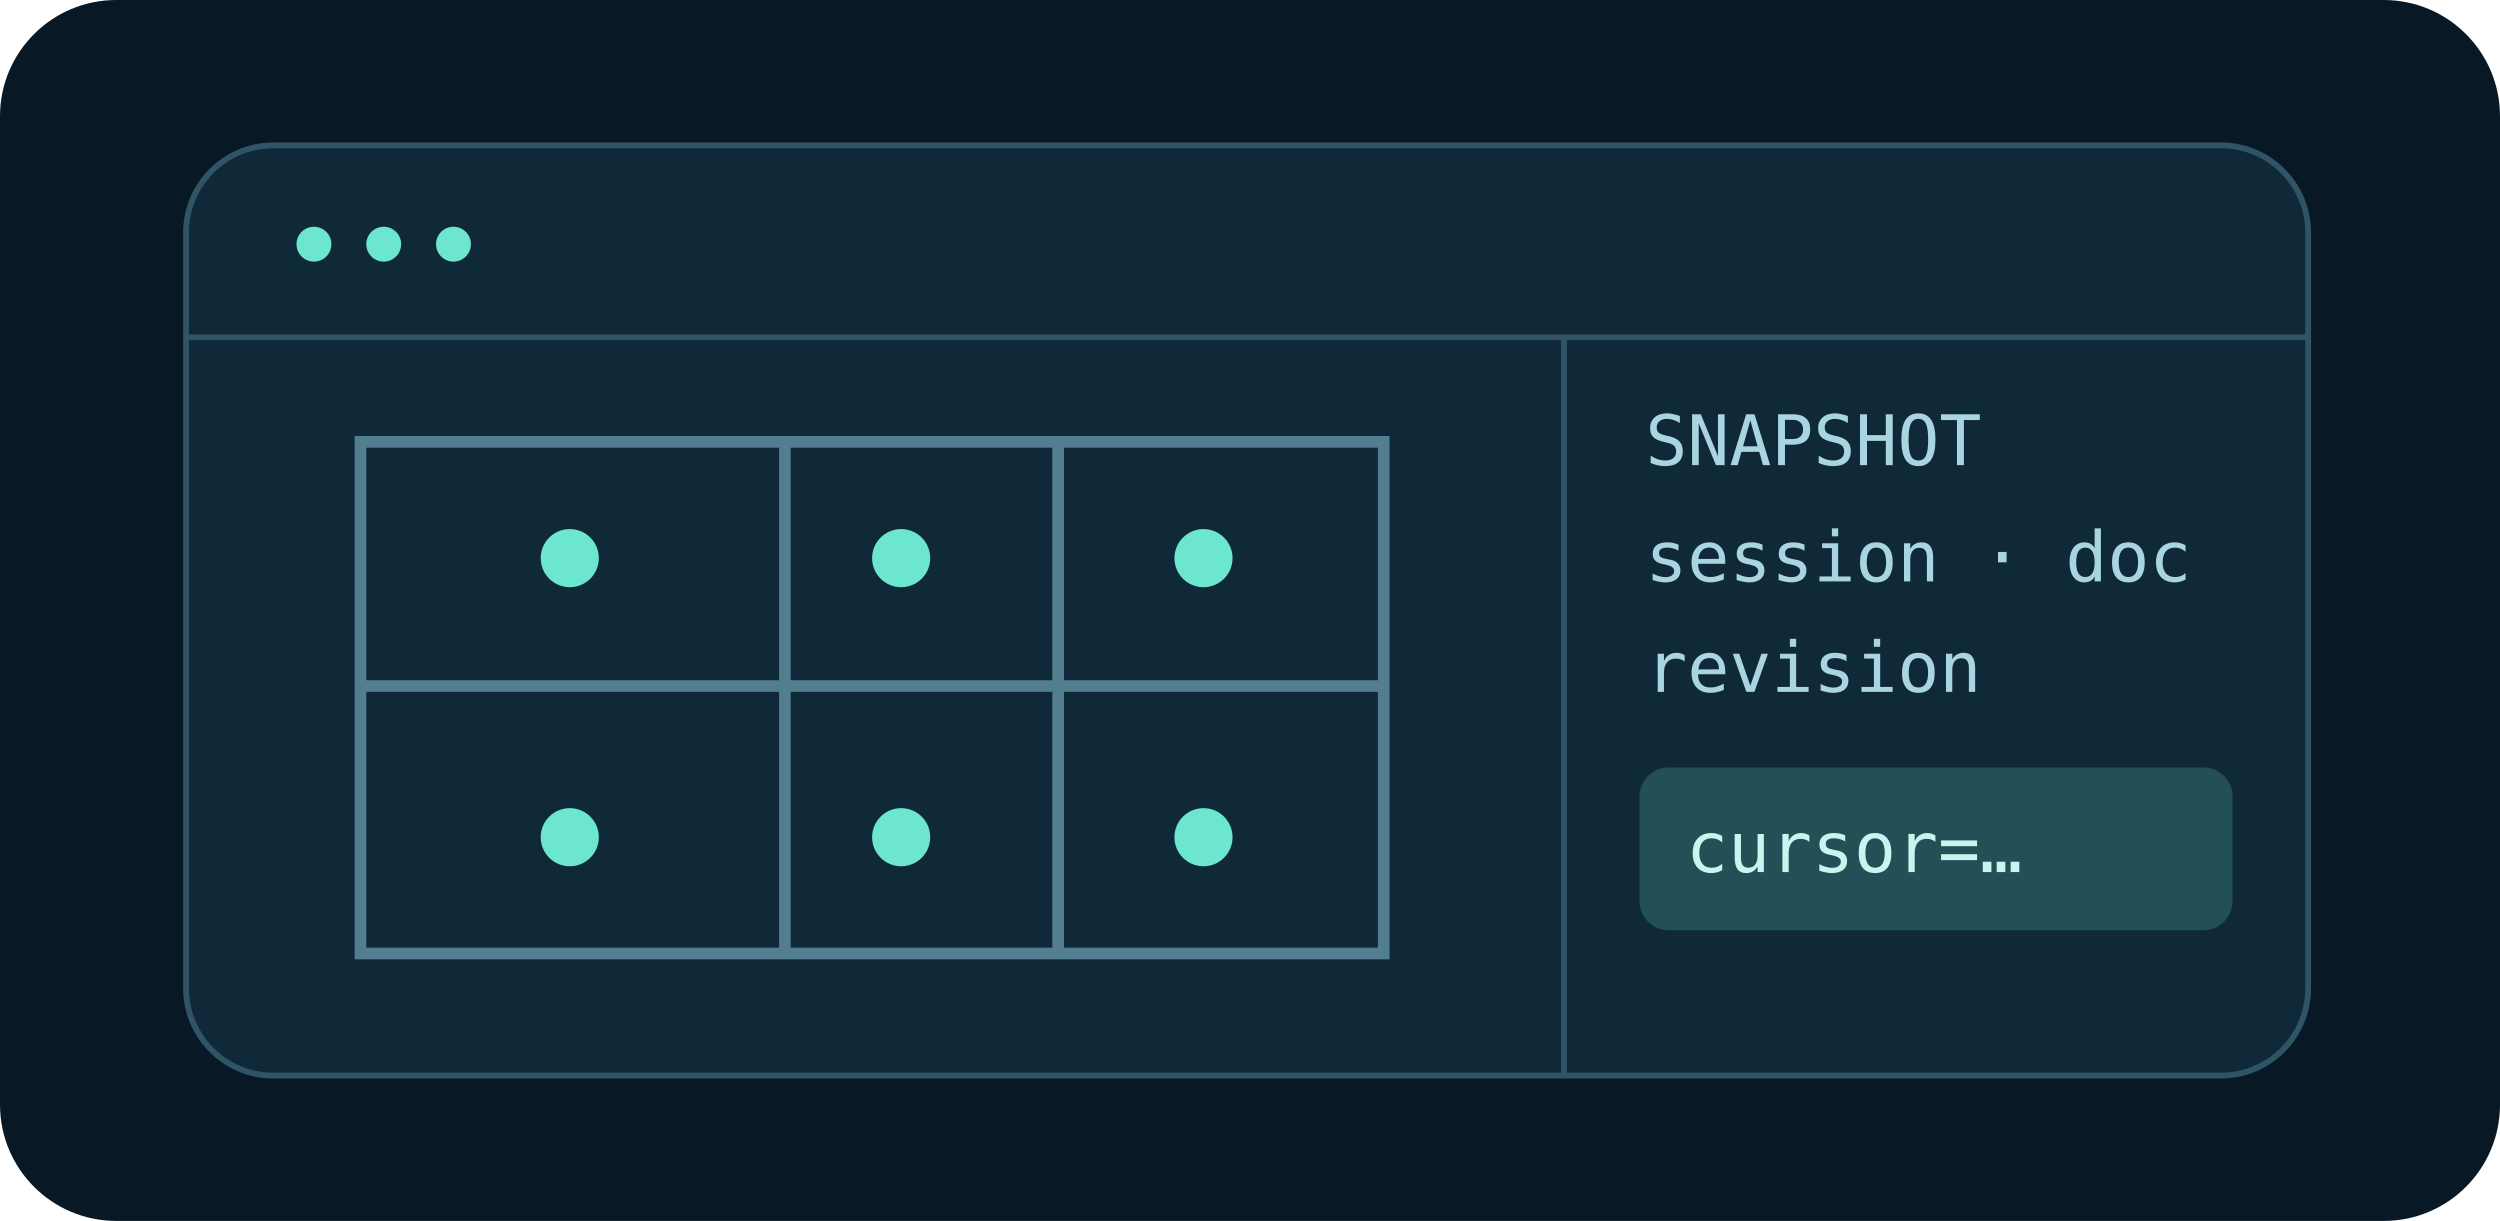
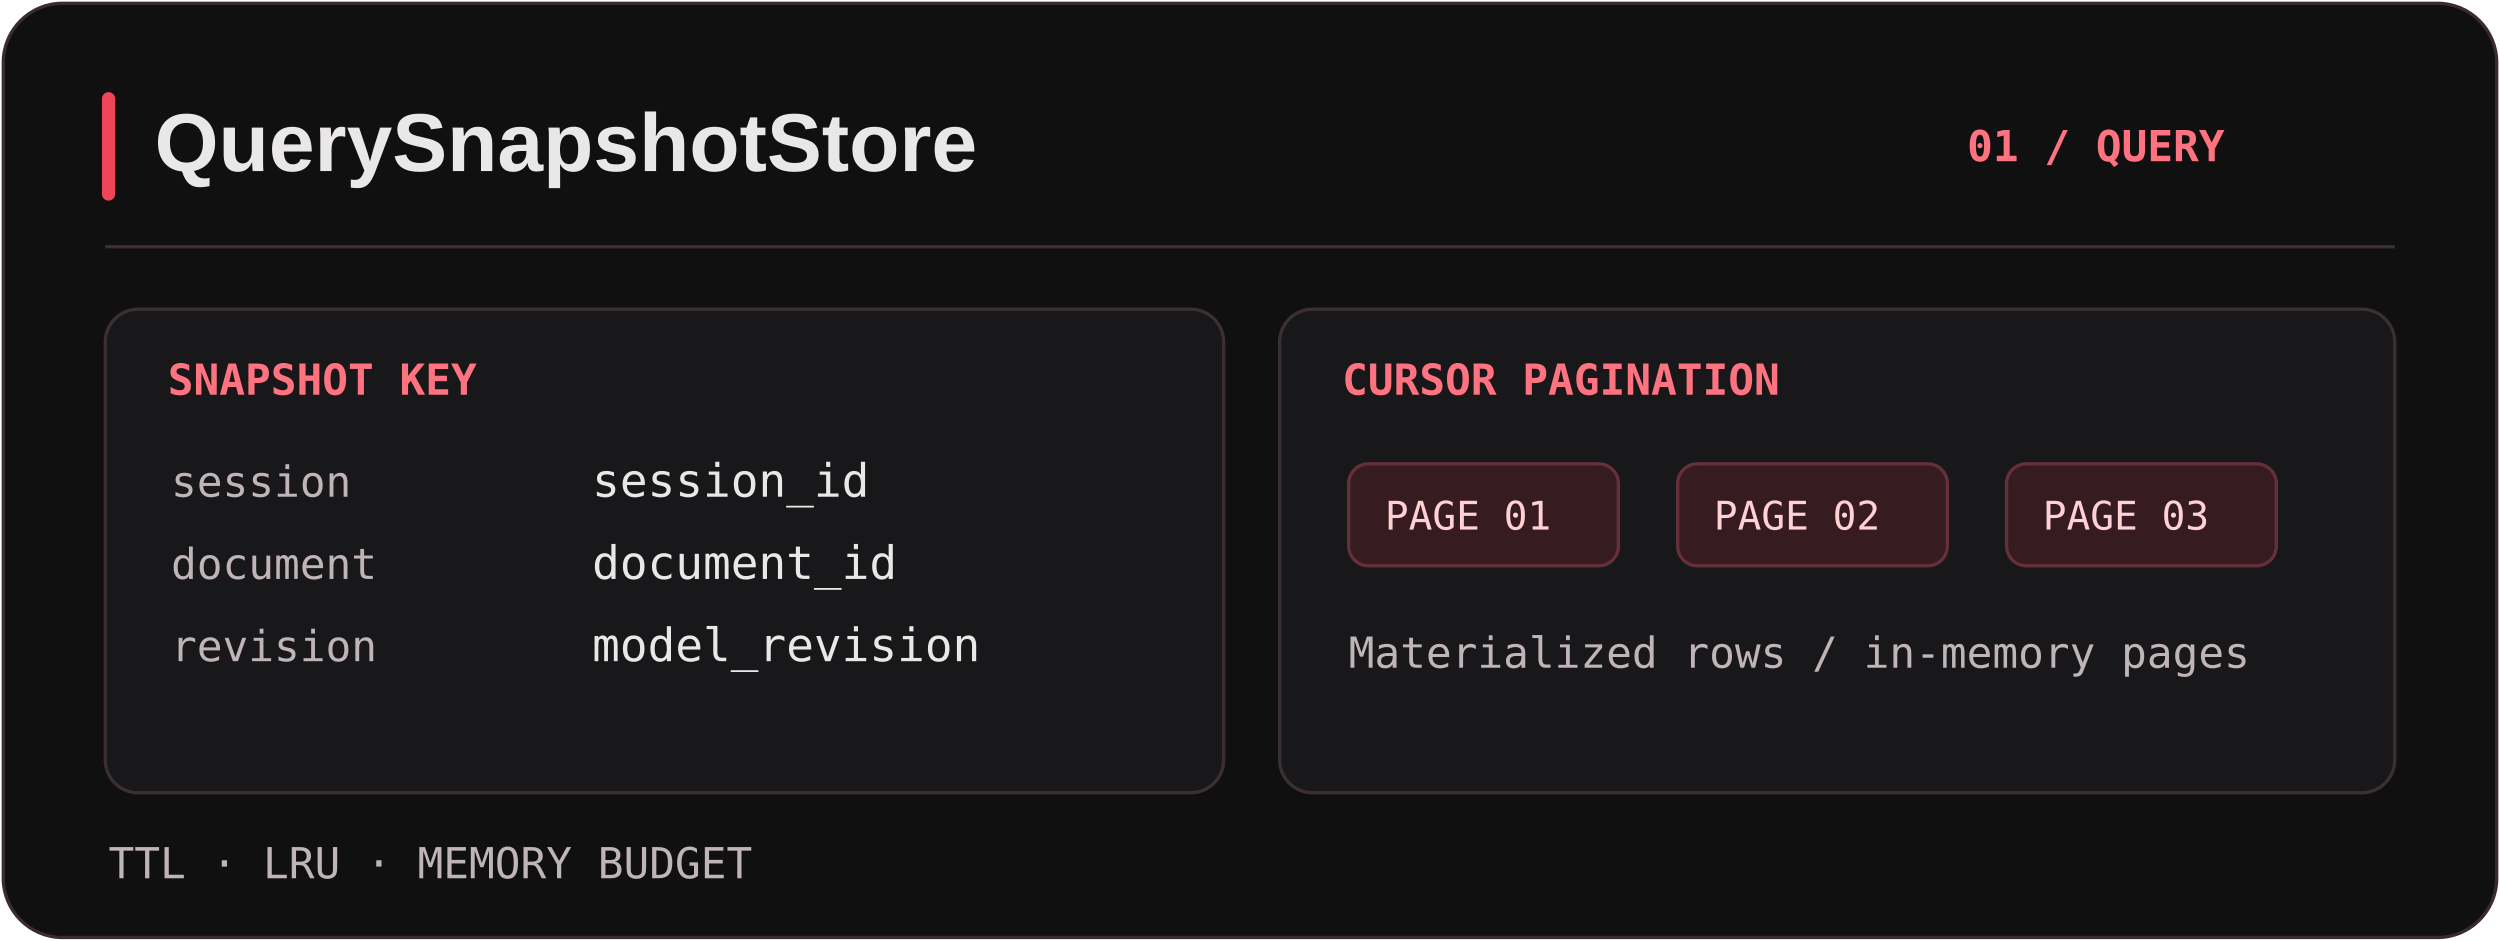
- <svg xmlns="http://www.w3.org/2000/svg" width="430" height="210" viewBox="0 0 430 210">
-   <rect width="430" height="210" rx="20" fill="#081925" />
-   <rect x="32" y="25" width="365" height="160" rx="15" fill="#102938" stroke="#315366" />
-   <path d="M32 58h365M269 58v127" stroke="#315366" />
-   <g fill="#6de6d0">
-     <circle cx="54" cy="42" r="3" />
-     <circle cx="66" cy="42" r="3" />
-     <circle cx="78" cy="42" r="3" />
-   </g>
-   <path d="M62 76h176v88H62zM135 76v88m47-88v88M62 118h176" fill="none" stroke="#527e90" stroke-width="2" />
-   <g fill="#6de6d0">
-     <circle cx="98" cy="96" r="5" />
-     <circle cx="155" cy="96" r="5" />
-     <circle cx="207" cy="96" r="5" />
-     <circle cx="98" cy="144" r="5" />
-     <circle cx="155" cy="144" r="5" />
-     <circle cx="207" cy="144" r="5" />
-   </g>
-   <g font-family="monospace" font-size="12" fill="#a8d5df">
-     <text x="283" y="80">SNAPSHOT</text>
-     <text x="283" y="100">session · doc</text>
-     <text x="283" y="119">revision</text>
-   </g>
-   <rect x="282" y="132" width="102" height="28" rx="5" fill="#235057" />
-   <text x="290" y="150" fill="#c6f7ee" font-size="12" font-family="monospace">cursor=…</text>
+ <svg xmlns="http://www.w3.org/2000/svg" width="760" height="286" viewBox="0 0 760 286" role="img">
+   <defs>
+     <pattern id="grid" width="20" height="20" patternUnits="userSpaceOnUse">
+       <path d="M20 0H0V20" stroke="#312025" fill="none" />
+     </pattern>
+   </defs>
+   <rect x="1" y="1" width="758" height="284" rx="18" fill="#101011" stroke="#3b2b2f" />
+   <rect x="31" y="28" width="4" height="33" rx="2" fill="#ef4559" />
+   <text x="47" y="52" fill="#eae7e7" font-size="25" font-weight="700" font-family="Segoe UI, Arial, sans-serif">QuerySnapshotStore</text>
+   <text x="598" y="49" fill="#ff7380" font-size="13" font-weight="700" font-family="Consolas, monospace">01 / QUERY</text>
+   <path d="M32 75H728" fill="none" stroke="#3b3034" />
+   <rect x="32" y="94" width="340" height="147" rx="10" fill="#181719" stroke="#3a3033" />
+   <rect x="389" y="94" width="339" height="147" rx="10" fill="#181719" stroke="#3a3033" />
+   <text x="51" y="120" fill="#ff7380" font-size="13" font-weight="700" font-family="Consolas, monospace">SNAPSHOT KEY</text>
+   <text x="408" y="120" fill="#ff7380" font-size="13" font-weight="700" font-family="Consolas, monospace">CURSOR PAGINATION</text>
+   <text x="52" y="151" fill="#bfb4b8" font-size="13" font-weight="400" font-family="Consolas, monospace">session</text>
+   <text x="52" y="176" fill="#bfb4b8" font-size="13" font-weight="400" font-family="Consolas, monospace">document</text>
+   <text x="52" y="201" fill="#bfb4b8" font-size="13" font-weight="400" font-family="Consolas, monospace">revision</text>
+   <text x="180" y="151" fill="#eae7e7" font-size="14" font-weight="400" font-family="Consolas, monospace">session_id</text>
+   <text x="180" y="176" fill="#eae7e7" font-size="14" font-weight="400" font-family="Consolas, monospace">document_id</text>
+   <text x="180" y="201" fill="#eae7e7" font-size="14" font-weight="400" font-family="Consolas, monospace">model_revision</text>
+   <rect x="410" y="141" width="82" height="31" rx="6" fill="#361b21" stroke="#65303a" />
+   <text x="421" y="161" fill="#ffd1d5" font-size="12" font-weight="400" font-family="Consolas, monospace">PAGE 01</text>
+   <rect x="510" y="141" width="82" height="31" rx="6" fill="#361b21" stroke="#65303a" />
+   <text x="521" y="161" fill="#ffd1d5" font-size="12" font-weight="400" font-family="Consolas, monospace">PAGE 02</text>
+   <rect x="610" y="141" width="82" height="31" rx="6" fill="#361b21" stroke="#65303a" />
+   <text x="621" y="161" fill="#ffd1d5" font-size="12" font-weight="400" font-family="Consolas, monospace">PAGE 03</text>
+   <text x="410" y="203" fill="#bfb4b8" font-size="13" font-weight="400" font-family="Consolas, monospace">Materialized rows / in-memory pages</text>
+   <text x="33" y="267" fill="#bfb4b8" font-size="13" font-weight="400" font-family="Consolas, monospace">TTL · LRU · MEMORY BUDGET</text>
</svg>
